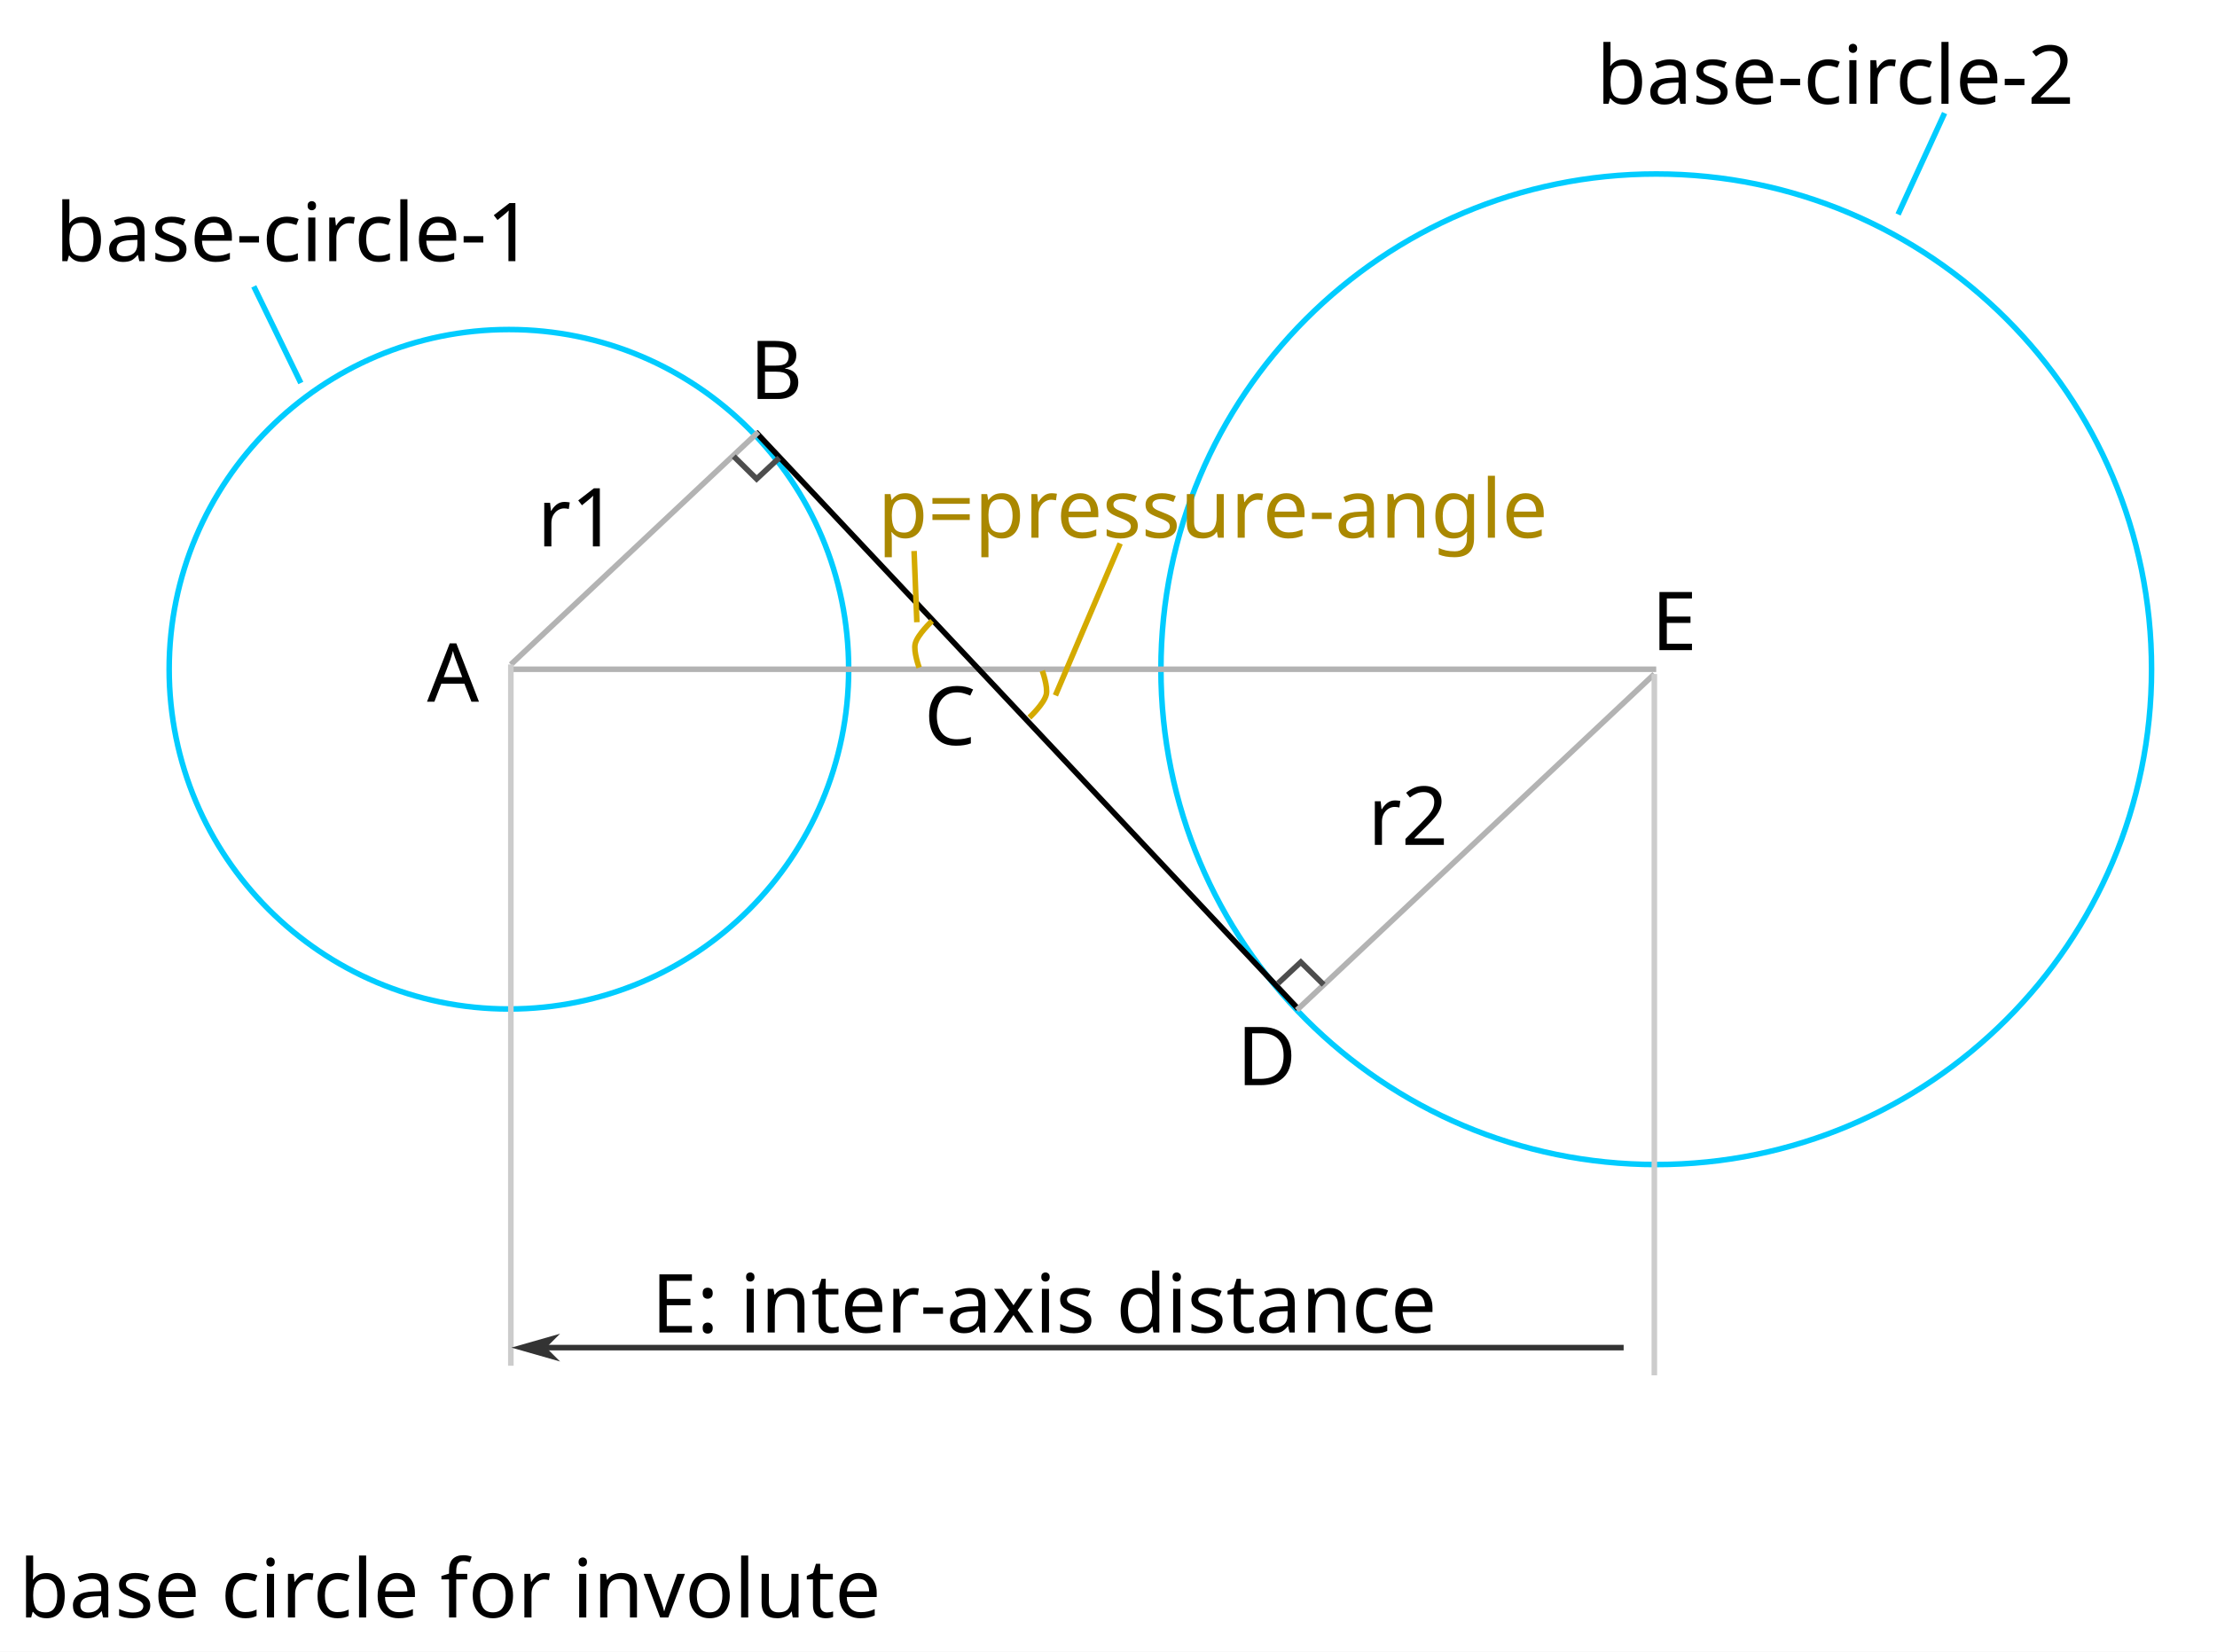
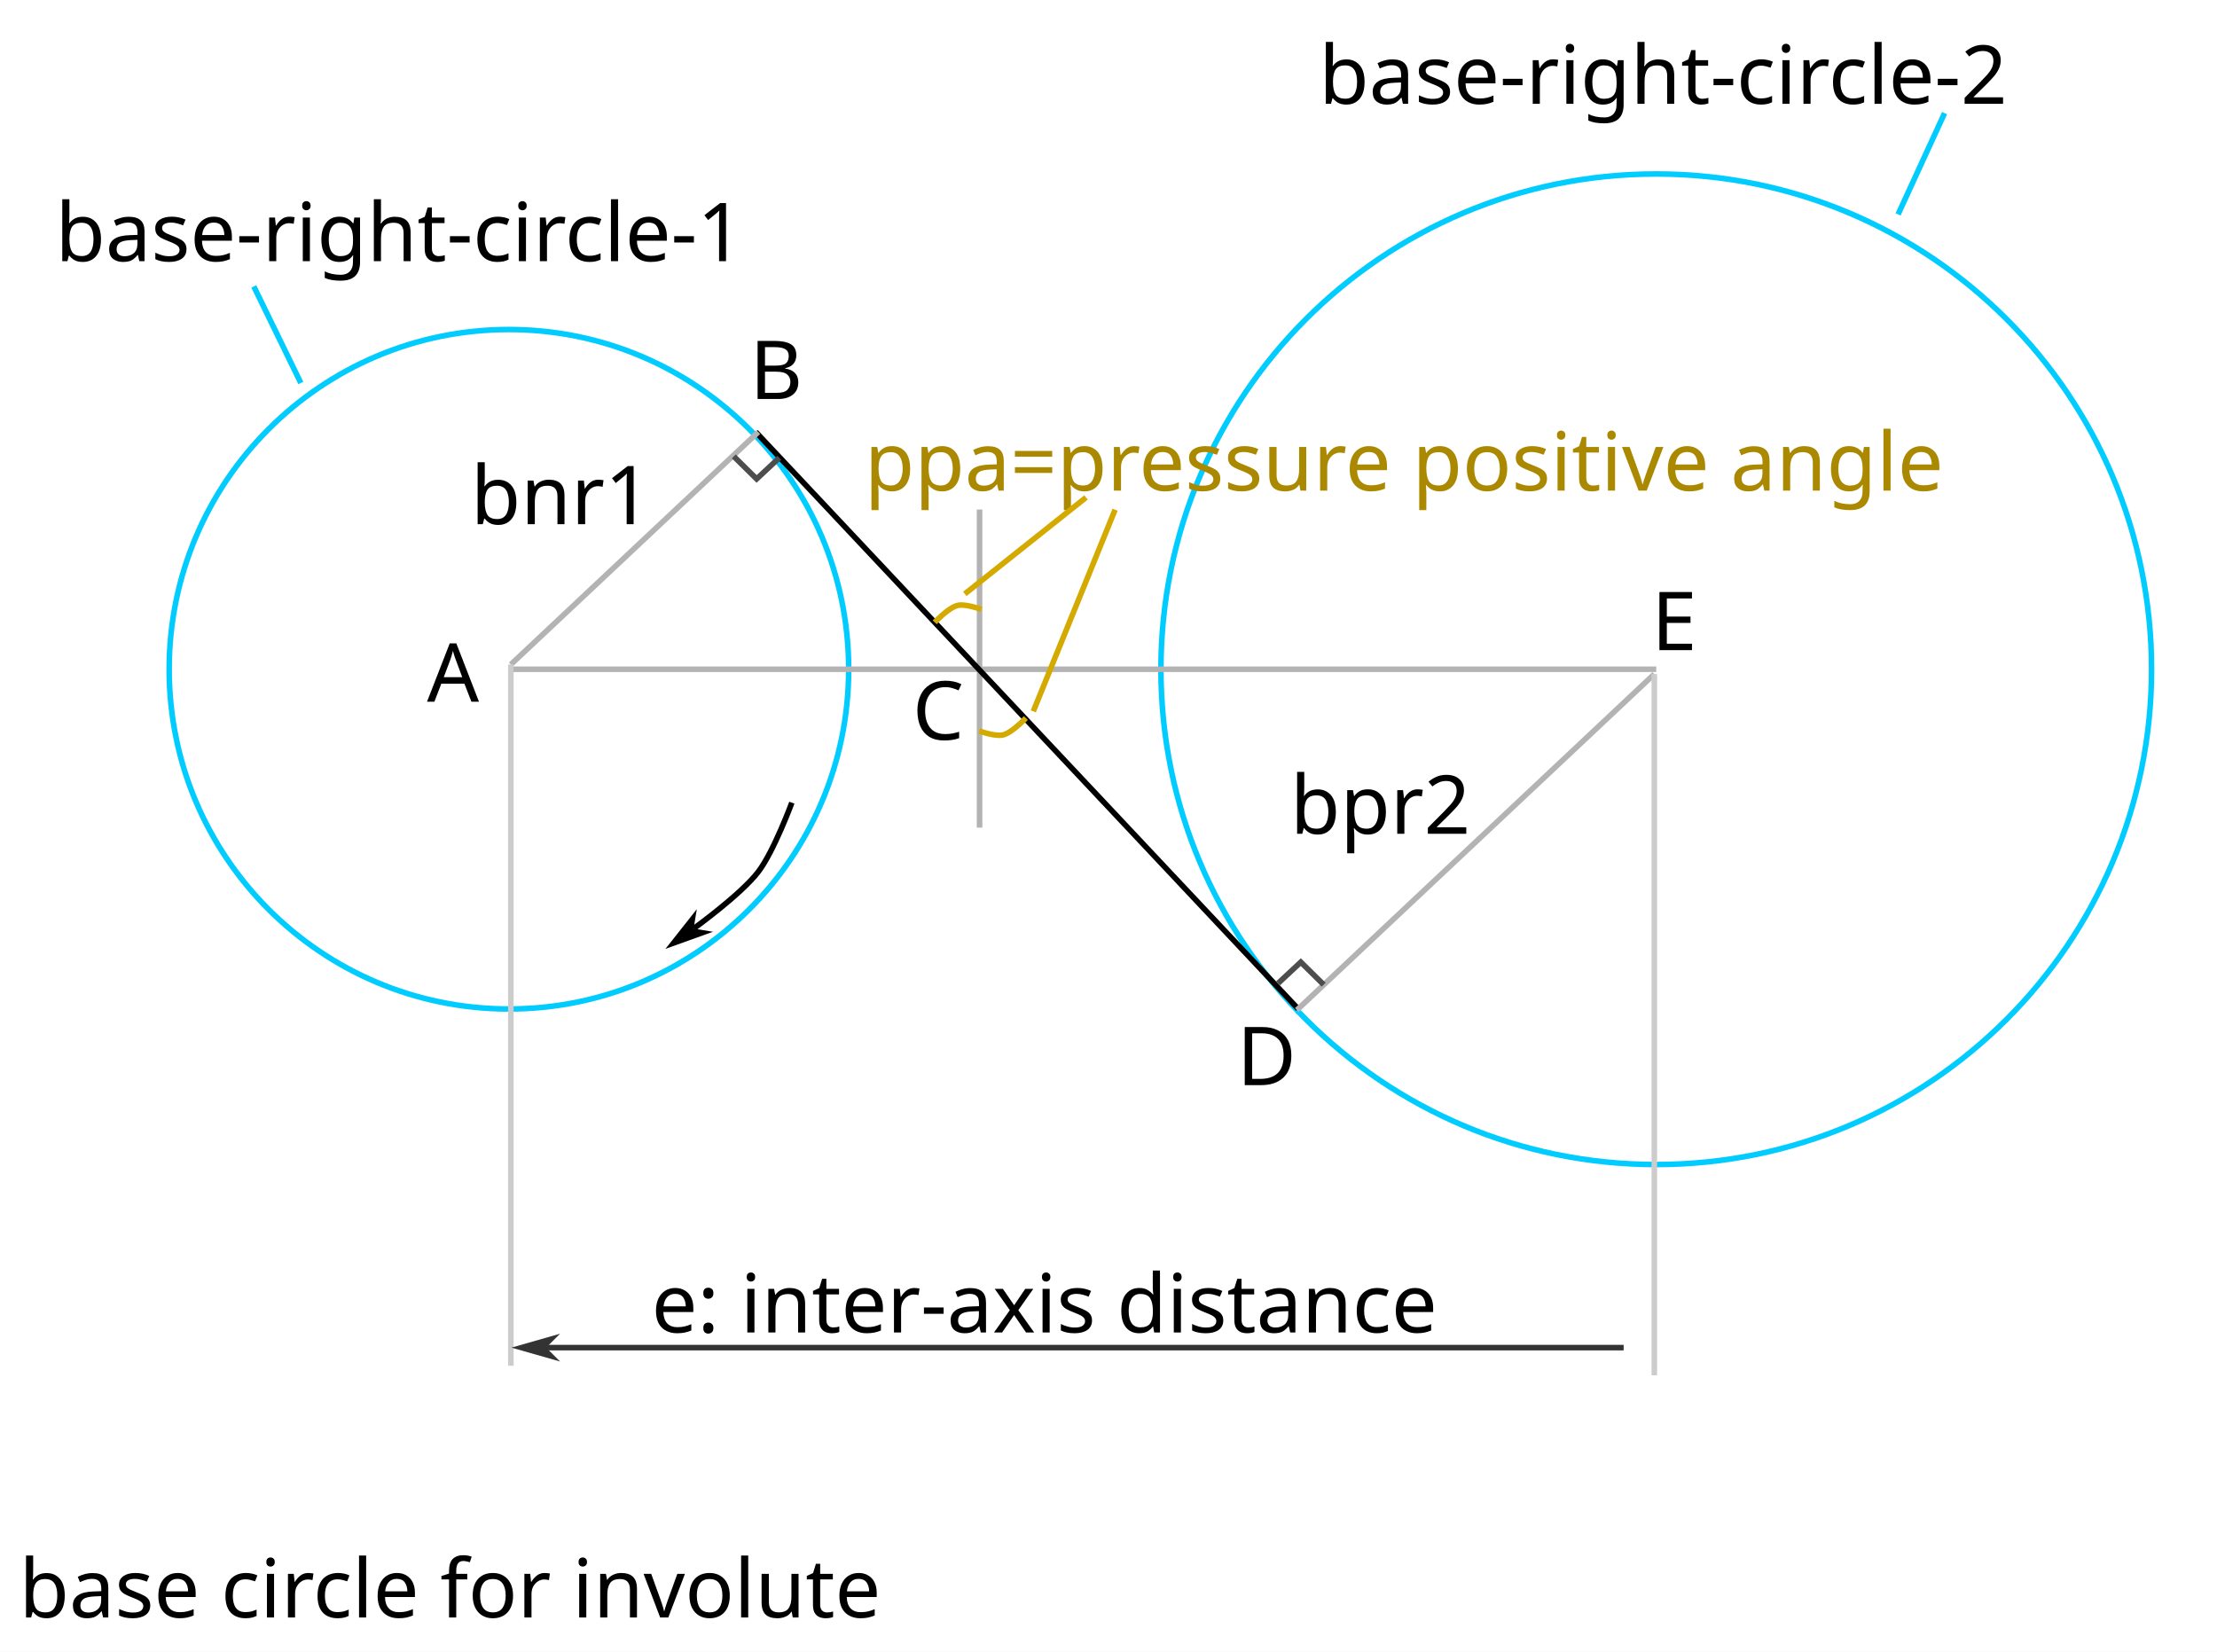
<svg xmlns="http://www.w3.org/2000/svg" width="399.391" height="297.572" viewBox="0 0 105.672 78.733">
  <defs>
    <path id="m" d="M81.064 2843.81h254.209v35.798H81.064z" />
    <path id="l" d="M385.47 2748.505h21.198v29.764H385.47z" />
    <path id="k" d="M279.073 2746.856h44.978v50.056h-44.978z" />
    <path id="j" d="M210.085 2744.655h38.356v35.555h-38.356z" />
    <path id="i" d="M133.393 2744.662h55.744v61.344h-55.744z" />
    <path id="h" d="M73.224 2725.996h34.431v43.986H73.224z" />
    <path id="g" d="M46.666 2703.453h226.105v39.248H46.666z" />
-     <path id="e" d="M79.327 2481.229h104.976v27.254H79.327z" />
+     <path id="e" d="M79.327 2481.229h163.681v22.612H79.327z" />
    <path id="d" d="M218.91 2713.124H409.4v24.943H218.91z" />
    <path id="b" d="M316.851 2712.102h47.701v20.77h-47.701z" />
    <path id="a" d="M166.645 2687.7h41.617v27.514h-41.617z" />
-     <path id="f" d="M79.327 2481.229h104.976v27.254H79.327z" />
+     <path id="f" d="M79.327 2481.229h192.789v25.134H79.327z" />
    <marker id="c" markerHeight="5" markerWidth="8.75" orient="auto-start-reverse" preserveAspectRatio="xMidYMid" refX="0" refY="0" style="overflow:visible" viewBox="0 0 8.75 5">
      <path d="m0 0 5-5-17.5 5L5 5Z" style="fill:context-stroke;fill-rule:evenodd;stroke:none" transform="scale(-.5)" />
    </marker>
  </defs>
  <g transform="translate(-20.754 -646.812)">
    <path d="M20.886 646.944h105.408v78.468H20.886z" style="opacity:1;fill:#fff;stroke:#fff;stroke-width:.265" />
+     <path d="M67.444 671.099v15.163" style="fill:none;stroke:#b3b3b3;stroke-width:.265px;stroke-linecap:butt;stroke-linejoin:miter;stroke-opacity:1" />
    <circle cx="45.011" cy="678.714" r="16.194" style="opacity:1;fill:#fff;stroke:#0cf;stroke-width:.265" />
    <circle cx="99.698" cy="678.714" r="23.609" style="opacity:1;fill:#fff;stroke:#0cf;stroke-width:.265" />
    <path d="M45.01 678.714h54.688" style="fill:none;stroke:#b3b3b3;stroke-width:.265px;stroke-linecap:butt;stroke-linejoin:miter;stroke-opacity:1" />
    <path d="m56.773 667.4 25.856 27.503" style="fill:none;stroke:#000;stroke-width:.265px;stroke-linecap:butt;stroke-linejoin:miter;stroke-opacity:1" />
    <path d="m45.103 678.487 11.795-11.082M99.607 678.943l-17.04 16.018" style="fill:none;stroke:#b3b3b3;stroke-width:.265px;stroke-linecap:butt;stroke-linejoin:miter;stroke-opacity:1" />
    <path d="m81.676 693.682 1.08-1.008 1.089 1.075M57.898 668.634l-1.08 1.008-1.089-1.075" style="fill:none;stroke:#4d4d4d;stroke-width:.265px;stroke-linecap:butt;stroke-linejoin:miter;stroke-opacity:1" />
-     <text xml:space="preserve" style="font-size:14.667px;line-height:1.25;font-family:sans-serif;white-space:pre;shape-inside:url(#a);display:inline" transform="matrix(.26458 0 0 .26458 2.274 -41.688)">
-       <tspan x="166.645" y="2700.676">r1</tspan>
+     <text xml:space="preserve" style="font-size:14.667px;line-height:1.25;font-family:sans-serif;white-space:pre;shape-inside:url(#a);display:inline" transform="matrix(.26458 0 0 .26458 -.901 -42.747)">
+       <tspan x="166.645" y="2700.676">bnr1</tspan>
    </text>
-     <text xml:space="preserve" style="font-size:14.667px;line-height:1.25;font-family:sans-serif;white-space:pre;shape-inside:url(#b);display:inline" transform="matrix(.26458 0 0 .26458 2.122 -33.915)">
-       <tspan x="316.852" y="2725.078">r2</tspan>
+     <text xml:space="preserve" style="font-size:14.667px;line-height:1.25;font-family:sans-serif;white-space:pre;shape-inside:url(#b);display:inline" transform="matrix(.26458 0 0 .26458 -1.582 -34.444)">
+       <tspan x="316.852" y="2725.078">bpr2</tspan>
    </text>
    <path d="M45.103 678.487v33.427M99.607 678.943v33.427" style="fill:none;stroke:#ccc;stroke-width:.265px;stroke-linecap:butt;stroke-linejoin:miter;stroke-opacity:1" />
    <path d="M46.787 711.05h51.357" style="fill:none;stroke:#333;stroke-width:.265px;stroke-linecap:butt;stroke-linejoin:miter;stroke-opacity:1;marker-start:url(#c);marker-end:url(#Arrow1L)" />
    <text xml:space="preserve" style="font-size:14.667px;line-height:1.25;font-family:sans-serif;white-space:pre;shape-inside:url(#d);display:inline" transform="matrix(.26458 0 0 .26458 -6.112 -10.944)">
-       <tspan x="218.91" y="2726.1">E: inter-axis distance</tspan>
+       <tspan x="218.91" y="2726.1">e: inter-axis distance</tspan>
    </text>
    <text xml:space="preserve" style="font-size:14.667px;line-height:1.25;font-family:sans-serif;white-space:pre;shape-inside:url(#e);display:inline" transform="matrix(.26458 0 0 .26458 2.404 -.656)">
-       <tspan x="79.326" y="2494.205">base-circle-1</tspan>
+       <tspan x="79.326" y="2494.205">base-right-circle-1</tspan>
    </text>
-     <text xml:space="preserve" style="font-size:14.667px;line-height:1.25;font-family:sans-serif;white-space:pre;shape-inside:url(#f);display:inline" transform="matrix(.26458 0 0 .26458 75.861 -8.157)">
-       <tspan x="79.326" y="2494.205">base-circle-2</tspan>
+     <text xml:space="preserve" style="font-size:14.667px;line-height:1.25;font-family:sans-serif;white-space:pre;shape-inside:url(#f);display:inline" transform="matrix(.26458 0 0 .26458 62.632 -8.157)">
+       <tspan x="79.326" y="2494.205">base-right-circle-2</tspan>
    </text>
    <path d="m32.85 660.464 2.243 4.605M113.442 652.203l-2.217 4.829" style="fill:none;stroke:#0cf;stroke-width:.265px;stroke-linecap:butt;stroke-linejoin:miter;stroke-opacity:1" />
-     <text xml:space="preserve" style="font-size:14.667px;line-height:1.25;font-family:sans-serif;white-space:pre;shape-inside:url(#g);display:inline;fill:#a80" transform="matrix(.26458 0 0 .26458 50.246 -46.27)">
-       <tspan x="46.666" y="2716.43">p=pressure-angle</tspan>
+     <text xml:space="preserve" style="font-size:14.667px;line-height:1.25;font-family:sans-serif;white-space:pre;shape-inside:url(#g);display:inline;fill:#a80" transform="matrix(.26458 0 0 .26458 49.614 -48.515)">
+       <tspan x="46.666" y="2716.43">ppa=pressure positive angle</tspan>
    </text>
-     <path d="M65.182 676.41s-.7.651-.805 1.09c-.09.374.188 1.135.188 1.135M69.817 681.015s.7-.652.806-1.092c.09-.372-.189-1.134-.189-1.134M71.06 679.96l3.086-7.243M64.456 676.472l-.133-3.395" style="fill:none;stroke:#d4aa00;stroke-width:.265px;stroke-linecap:butt;stroke-linejoin:miter;stroke-opacity:1" />
+     <path d="M65.307 676.477s.652-.7 1.092-.806c.373-.09 1.134.189 1.134.189M69.652 681.039s-.652.7-1.092.805c-.373.09-1.134-.188-1.134-.188M70.004 680.722l3.9-9.613M66.741 675.122l5.778-4.598" style="fill:none;stroke:#d4aa00;stroke-width:.265px;stroke-linecap:butt;stroke-linejoin:miter;stroke-opacity:1" />
    <text xml:space="preserve" style="font-size:14.667px;line-height:1.25;font-family:sans-serif;white-space:pre;shape-inside:url(#h);display:inline" transform="matrix(.26458 0 0 .26458 21.733 -44.416)">
      <tspan x="73.225" y="2738.973">A</tspan>
    </text>
    <text xml:space="preserve" style="font-size:14.667px;line-height:1.25;font-family:sans-serif;white-space:pre;shape-inside:url(#i);display:inline" transform="matrix(.26458 0 0 .26458 21.195 -63.785)">
      <tspan x="133.393" y="2757.639">B</tspan>
    </text>
-     <text xml:space="preserve" style="font-size:14.667px;line-height:1.25;font-family:sans-serif;white-space:pre;shape-inside:url(#j);display:inline" transform="matrix(.26458 0 0 .26458 9.22 -47.293)">
+     <text xml:space="preserve" style="font-size:14.667px;line-height:1.25;font-family:sans-serif;white-space:pre;shape-inside:url(#j);display:inline" transform="matrix(.26458 0 0 .26458 8.662 -47.543)">
      <tspan x="210.086" y="2757.633">C</tspan>
    </text>
    <text xml:space="preserve" style="font-size:14.667px;line-height:1.25;font-family:sans-serif;white-space:pre;shape-inside:url(#k);display:inline" transform="matrix(.26458 0 0 .26458 5.872 -31.658)">
      <tspan x="279.072" y="2759.832">D</tspan>
    </text>
    <text xml:space="preserve" style="font-size:14.667px;line-height:1.25;font-family:sans-serif;white-space:pre;shape-inside:url(#l);display:inline" transform="matrix(.26458 0 0 .26458 -2.514 -52.83)">
      <tspan x="385.471" y="2761.481">E</tspan>
    </text>
-     <text xml:space="preserve" style="font-size:14.667px;line-height:1.25;font-family:sans-serif;white-space:pre;shape-inside:url(#m)" transform="matrix(.26458 0 0 .26458 .217 -31.936)">
+     <text xml:space="preserve" style="font-size:14.667px;line-height:1.25;font-family:sans-serif;white-space:pre;shape-inside:url(#m);display:inline" transform="matrix(.26458 0 0 .26458 .217 -31.936)">
      <tspan x="81.064" y="2856.787">base circle for involute</tspan>
    </text>
+     <path d="M58.497 685.074s-.857 2.318-1.594 3.287c-.83 1.091-3.088 2.715-3.088 2.715" style="fill:none;stroke:#000;stroke-width:.265;stroke-linecap:butt;stroke-linejoin:miter;stroke-opacity:1;marker-end:url(#c)" />
  </g>
</svg>
